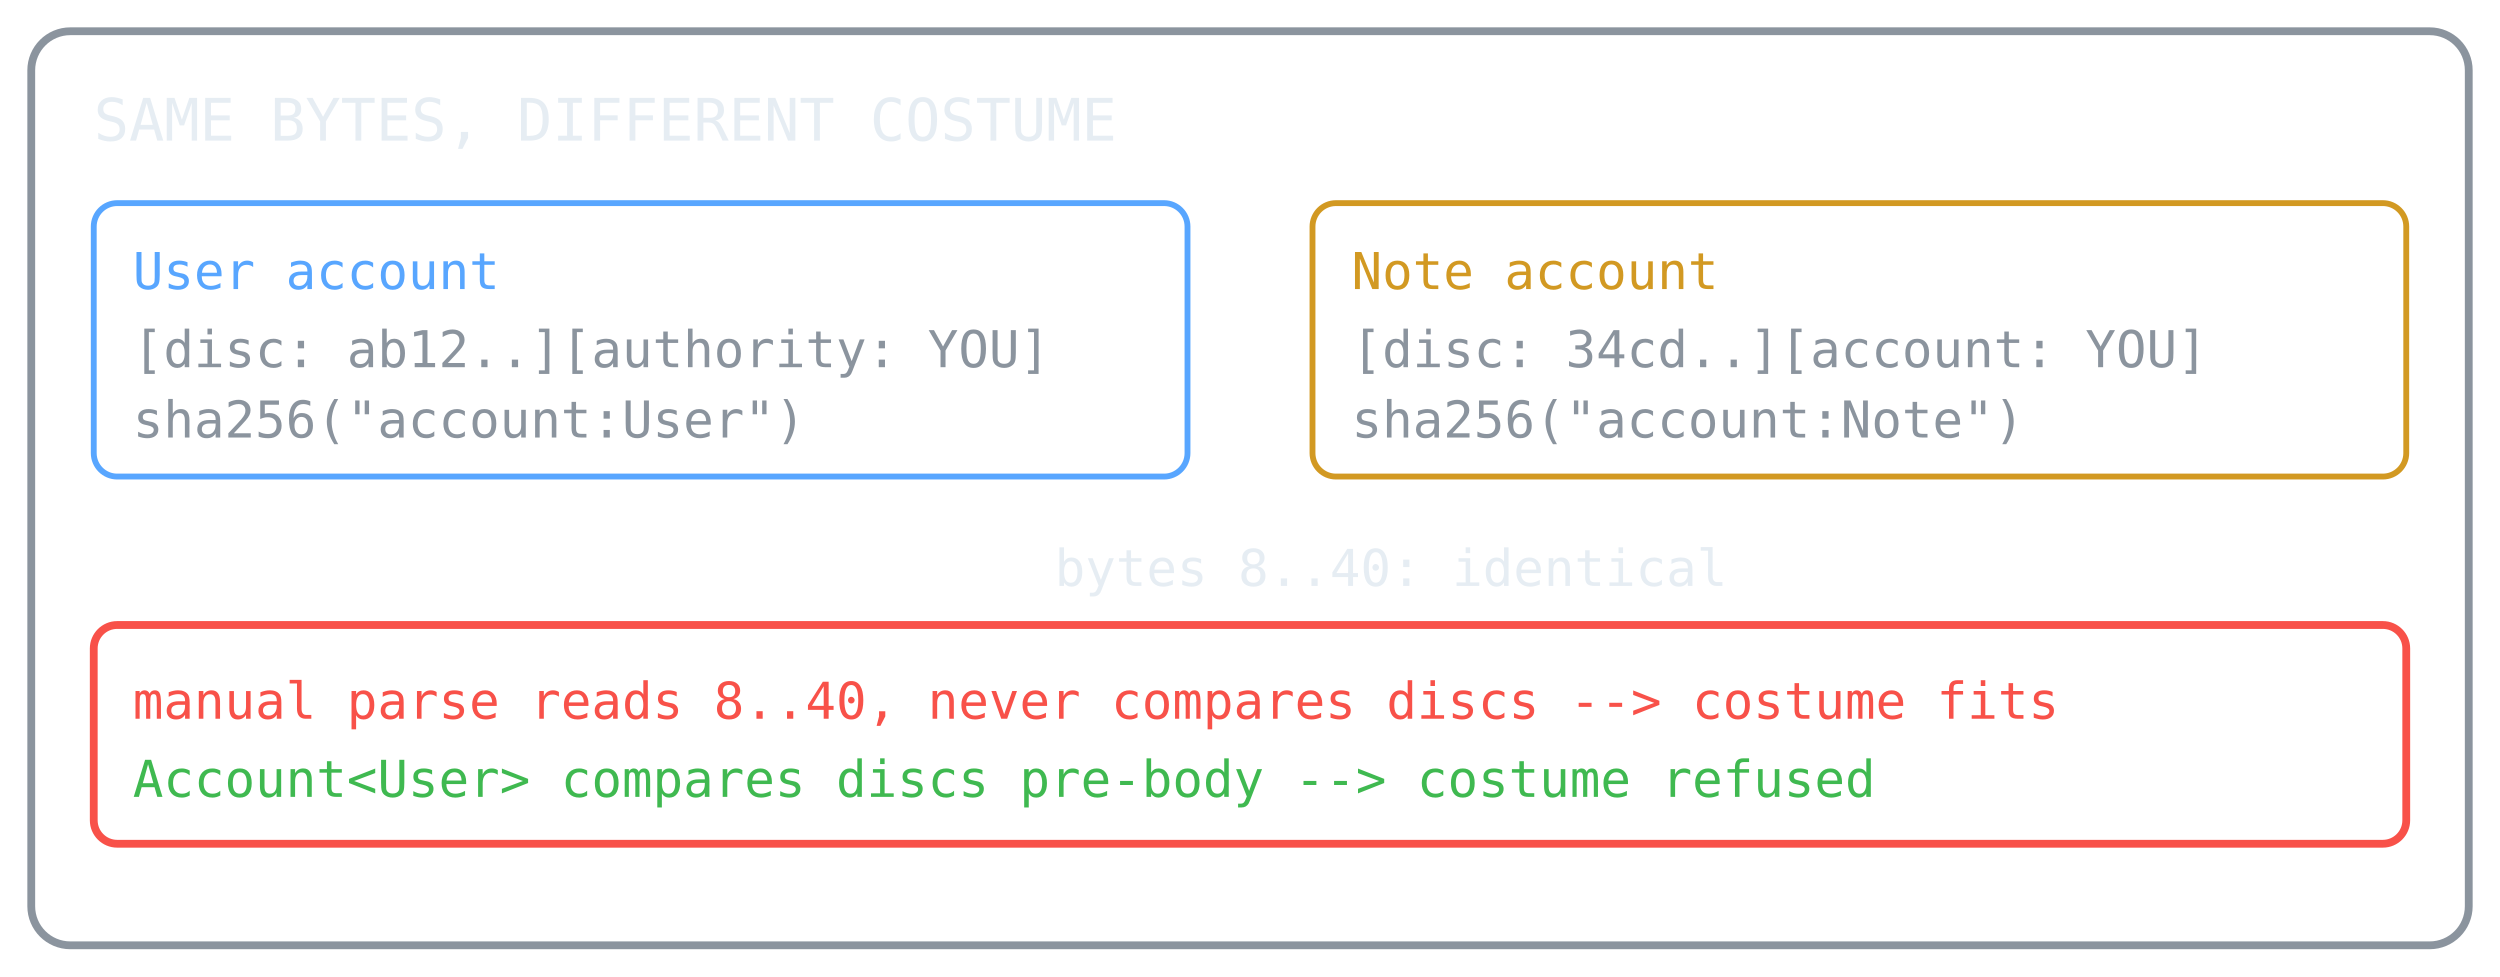
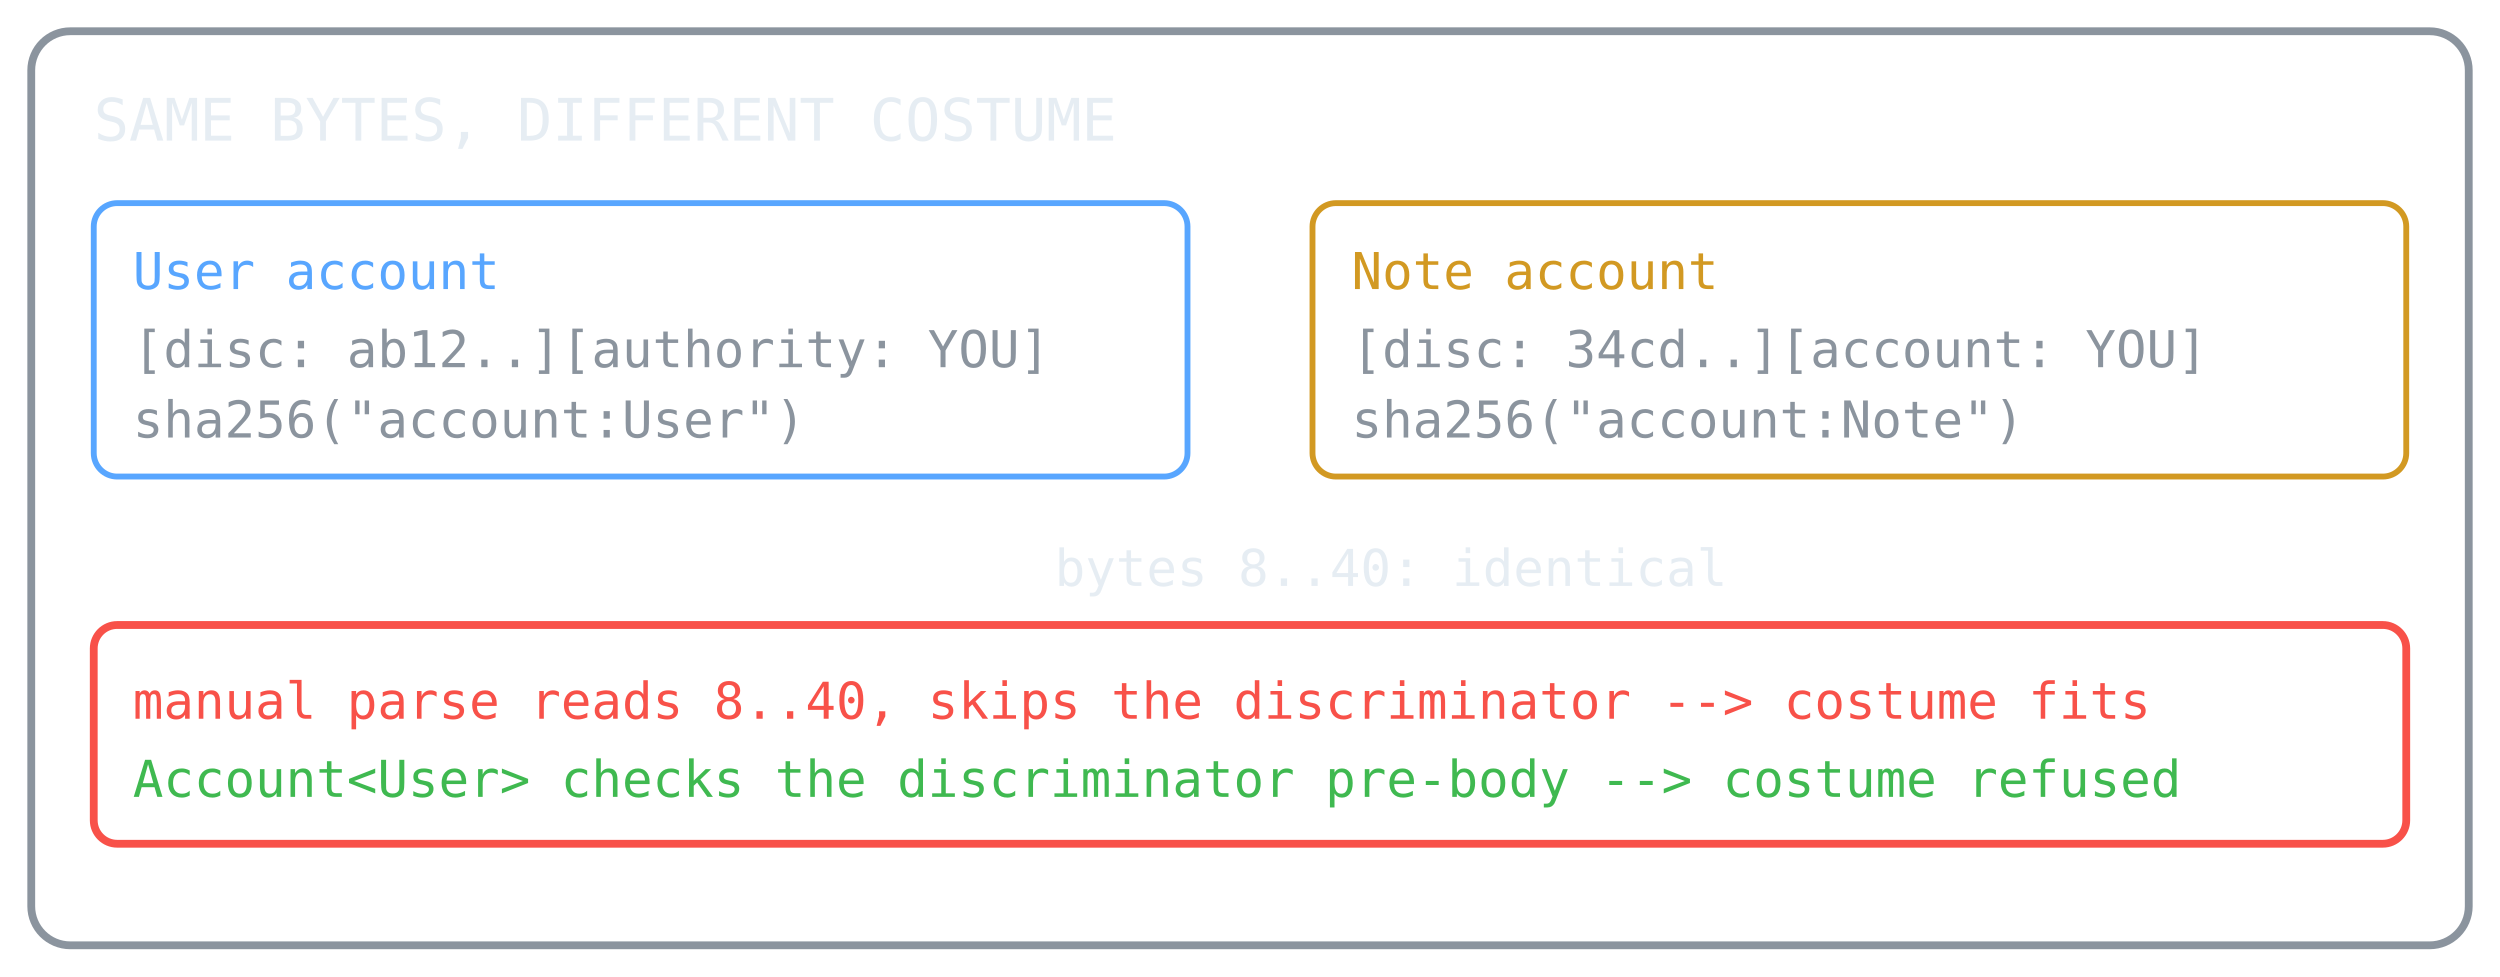
<svg xmlns="http://www.w3.org/2000/svg" viewBox="0 0 640 250" role="img" aria-label="Type cosplay discriminator">
  <rect x="8" y="8" width="624" height="234" rx="10" fill="none" stroke="#8b949e" stroke-width="2" />
  <text x="24" y="36" fill="#e6edf3" font-family="monospace" font-size="15">SAME BYTES, DIFFERENT COSTUME</text>
  <g font-family="monospace" font-size="13">
    <rect x="24" y="52" width="280" height="70" rx="6" fill="none" stroke="#58a6ff" stroke-width="1.5" />
    <text x="34" y="74" fill="#58a6ff">User account</text>
    <text x="34" y="94" fill="#8b949e">[disc: ab12..][authority: YOU]</text>
    <text x="34" y="112" fill="#8b949e">sha256("account:User")</text>
    <rect x="336" y="52" width="280" height="70" rx="6" fill="none" stroke="#d29922" stroke-width="1.5" />
    <text x="346" y="74" fill="#d29922">Note account</text>
    <text x="346" y="94" fill="#8b949e">[disc: 34cd..][account: YOU]</text>
    <text x="346" y="112" fill="#8b949e">sha256("account:Note")</text>
    <text x="270" y="150" fill="#e6edf3" font-size="13">bytes 8..40: identical</text>
    <rect x="24" y="160" width="592" height="56" rx="6" fill="none" stroke="#f85149" stroke-width="2" />
-     <text x="34" y="184" fill="#f85149">manual parse reads 8..40, never compares discs --&gt; costume fits</text>
-     <text x="34" y="204" fill="#3fb950">Account&lt;User&gt; compares discs pre-body --&gt; costume refused</text>
+     <text x="34" y="184" fill="#f85149">manual parse reads 8..40, skips the discriminator --&gt; costume fits</text>
+     <text x="34" y="204" fill="#3fb950">Account&lt;User&gt; checks the discriminator pre-body --&gt; costume refused</text>
  </g>
</svg>
